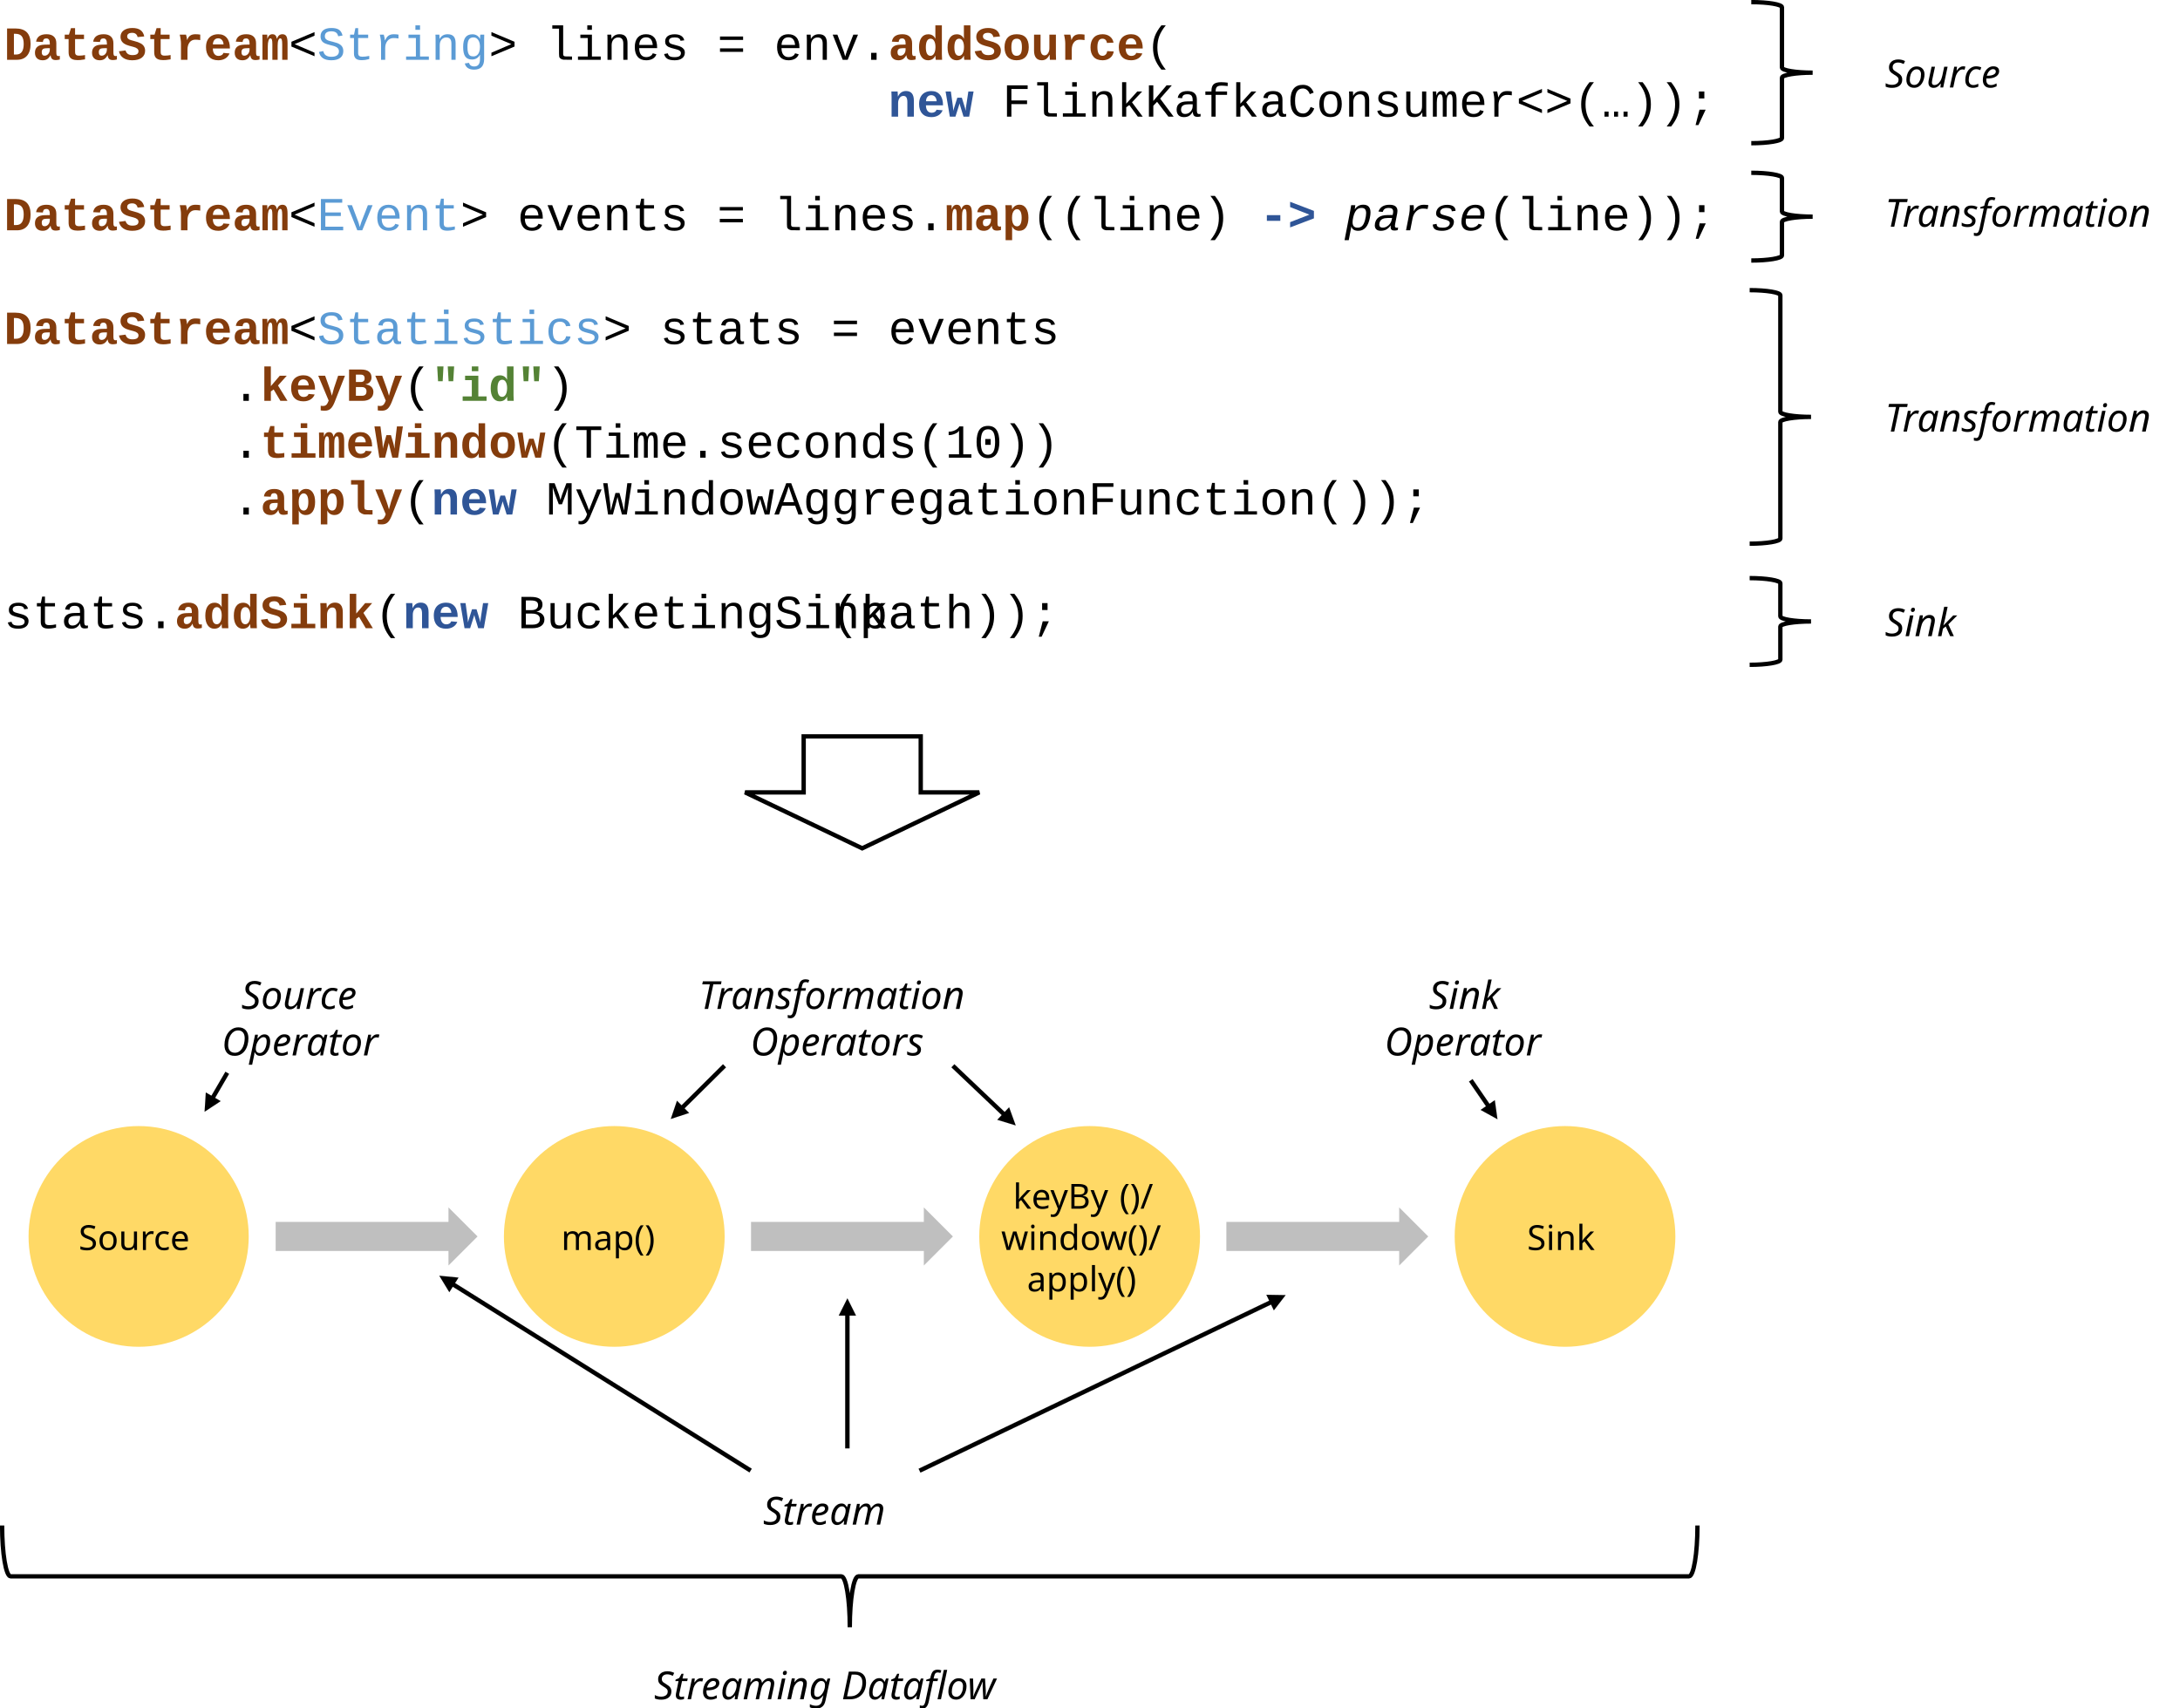
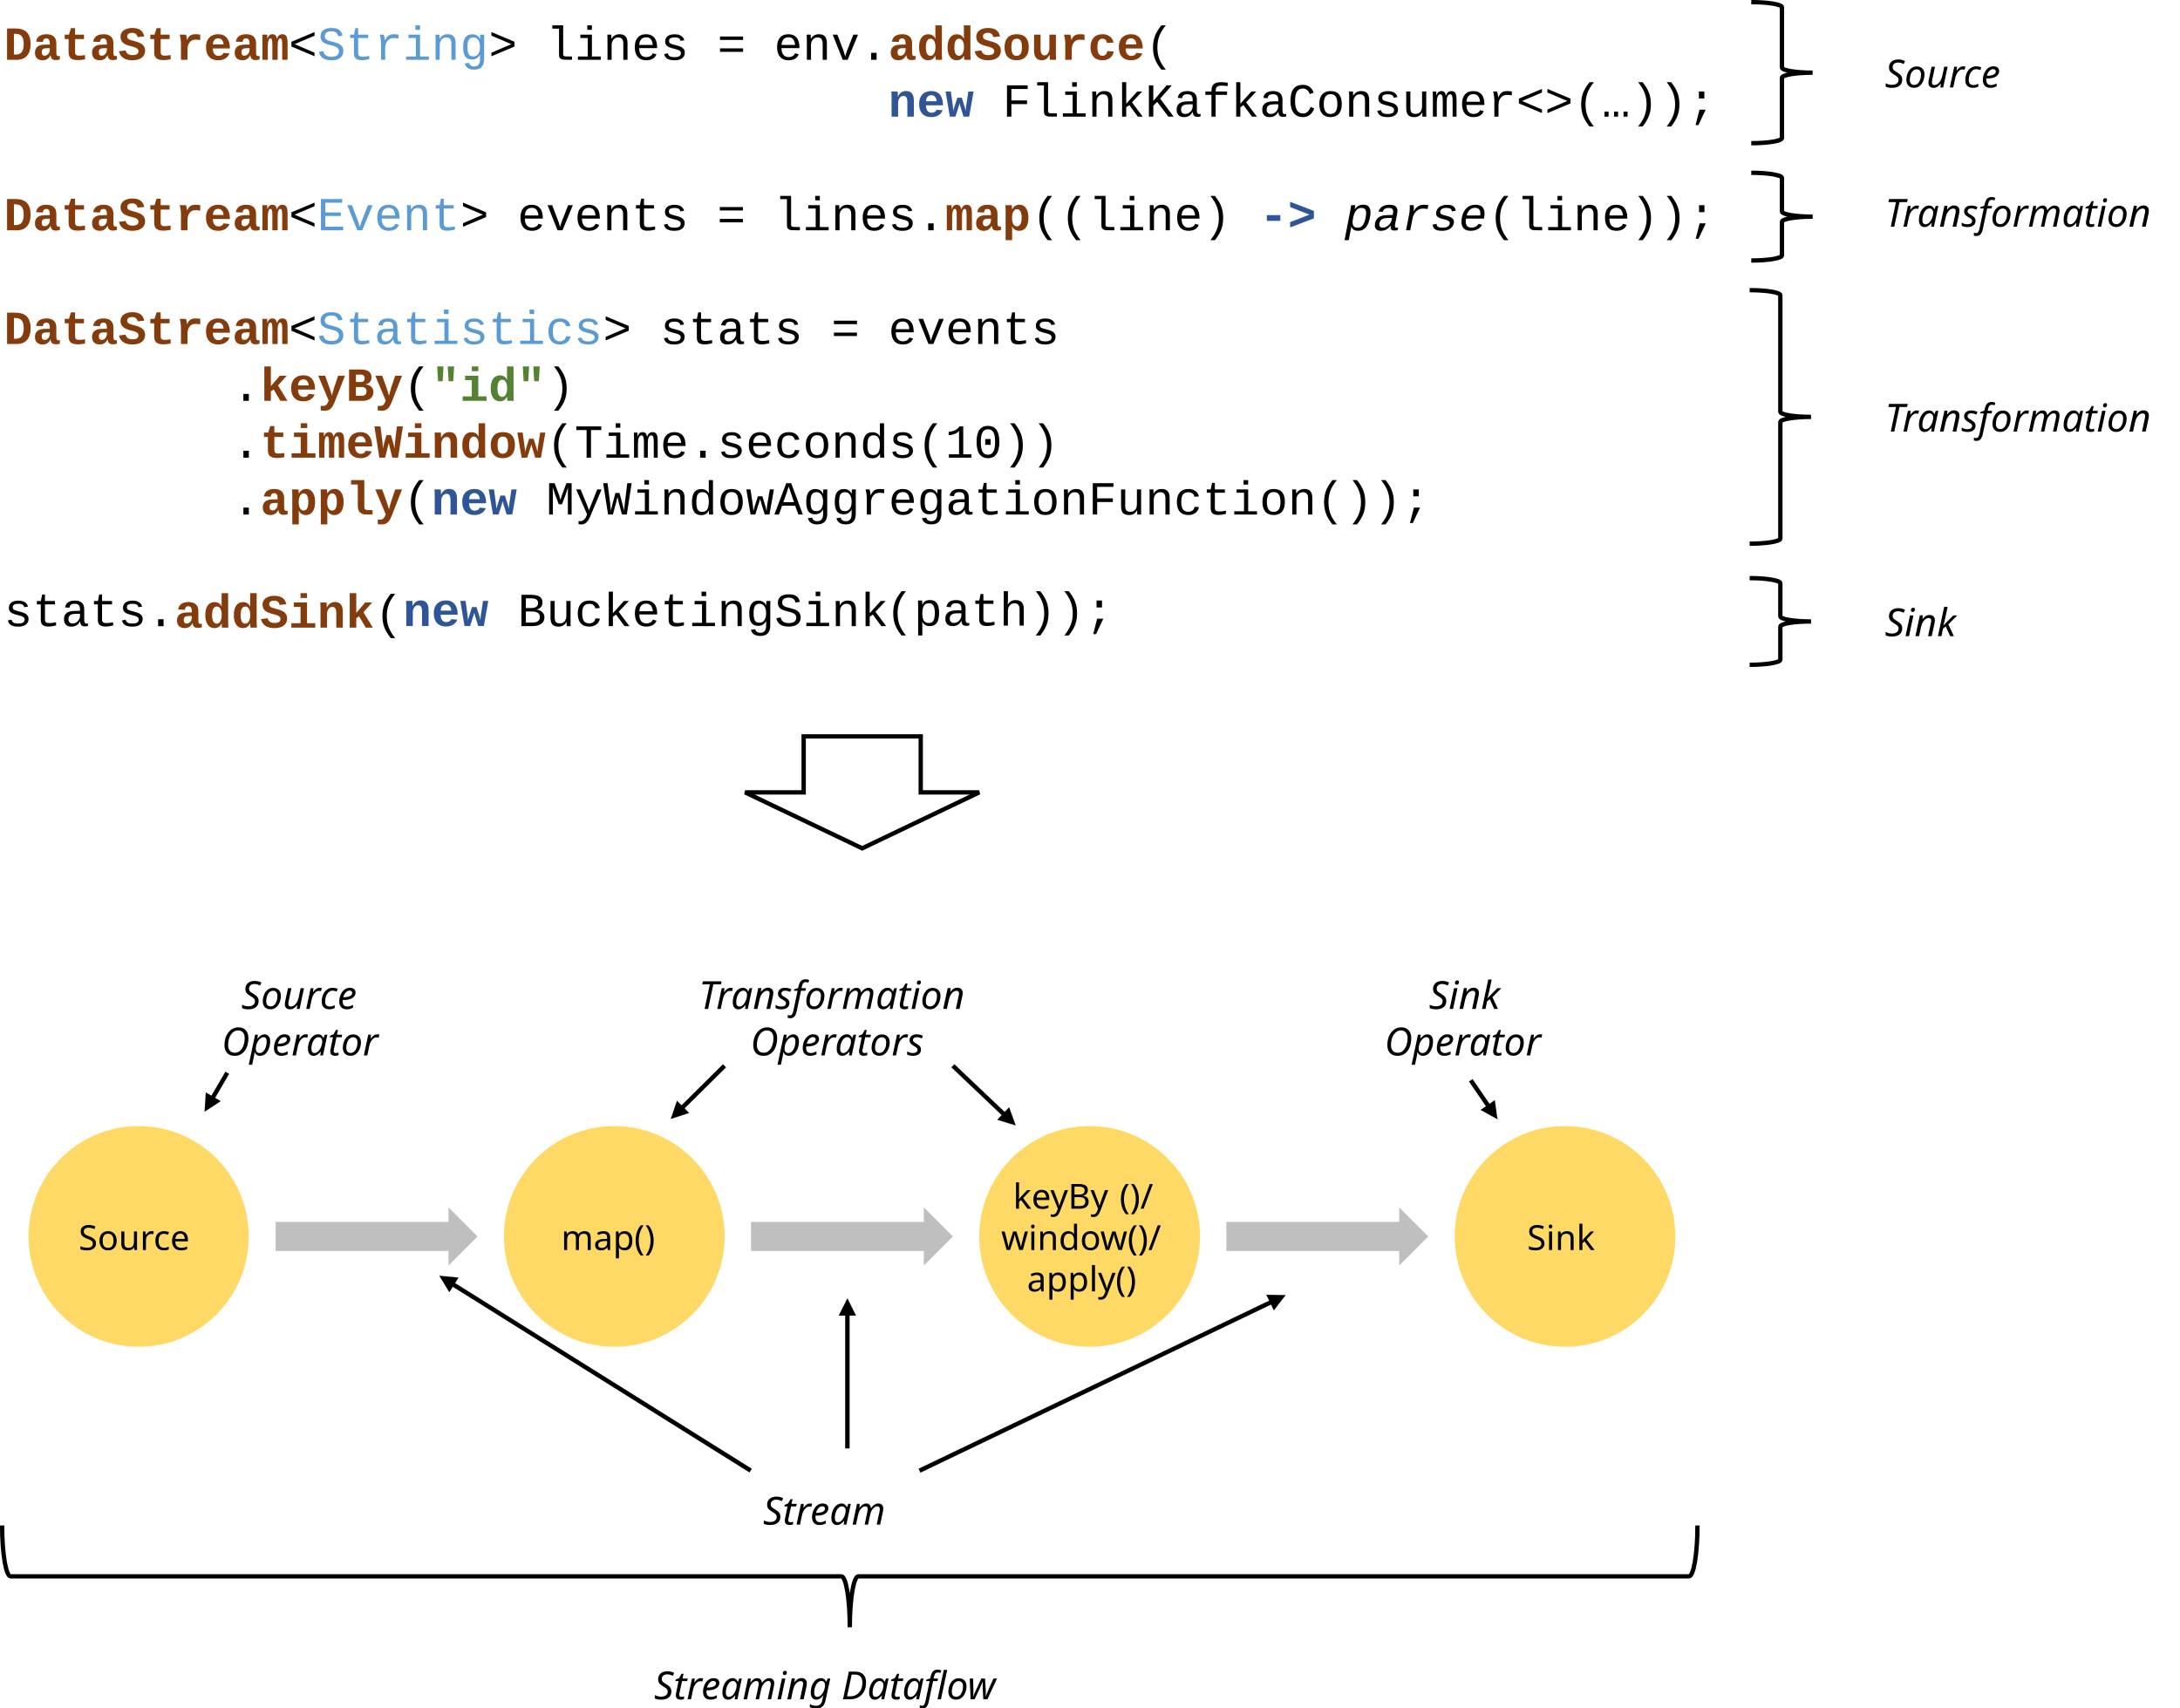
- <svg xmlns="http://www.w3.org/2000/svg" version="1.1" width="632.862" height="495.709" id="svg2">
+ <svg xmlns="http://www.w3.org/2000/svg" id="svg2" height="495.709" width="632.862" version="1.1">
  <defs id="defs4" />
-   <g transform="translate(-89.28834,-87.37012)" id="layer1">
-     <g transform="translate(65.13209,66.96387)" id="g2989">
-       <text x="571.352" y="45.804" id="text2991" xml:space="preserve" style="font-size:11.253px;font-style:italic;font-weight:normal;text-align:start;text-anchor:start;fill:#000000;font-family:Verdana">Source</text>
-       <text x="25.305" y="37.766" id="text2993" xml:space="preserve" style="font-size:13.803px;font-style:normal;font-weight:bold;text-align:start;text-anchor:start;fill:#843c0c;font-family:Courier New">DataStream</text>
-       <text x="107.975" y="37.766" id="text2995" xml:space="preserve" style="font-size:13.803px;font-style:normal;font-weight:normal;text-align:start;text-anchor:start;fill:#000000;font-family:Courier New">&lt;</text>
-       <text x="116.227" y="37.766" id="text2997" xml:space="preserve" style="font-size:13.803px;font-style:normal;font-weight:normal;text-align:start;text-anchor:start;fill:#5b9bd5;font-family:Courier New">String</text>
-       <text x="166.04" y="37.766" id="text2999" xml:space="preserve" style="font-size:13.803px;font-style:normal;font-weight:normal;text-align:start;text-anchor:start;fill:#000000;font-family:Courier New">&gt; </text>
-       <text x="182.694" y="37.766" id="text3001" xml:space="preserve" style="font-size:13.803px;font-style:normal;font-weight:normal;text-align:start;text-anchor:start;fill:#000000;font-family:Courier New">lines = </text>
-       <text x="248.86" y="37.766" id="text3003" xml:space="preserve" style="font-size:13.803px;font-style:normal;font-weight:normal;text-align:start;text-anchor:start;fill:#000000;font-family:Courier New">env.</text>
-       <text x="282.018" y="37.766" id="text3005" xml:space="preserve" style="font-size:13.803px;font-style:normal;font-weight:bold;text-align:start;text-anchor:start;fill:#843c0c;font-family:Courier New">addSource</text>
-       <text x="356.587" y="37.766" id="text3007" xml:space="preserve" style="font-size:13.803px;font-style:normal;font-weight:normal;text-align:start;text-anchor:start;fill:#000000;font-family:Courier New">(</text>
-       <text x="282.018" y="54.27" id="text3009" xml:space="preserve" style="font-size:13.803px;font-style:normal;font-weight:bold;text-align:start;text-anchor:start;fill:#2f5597;font-family:Courier New">new</text>
-       <text x="315.177" y="54.27" id="text3011" xml:space="preserve" style="font-size:13.803px;font-style:normal;font-weight:normal;text-align:start;text-anchor:start;fill:#000000;font-family:Courier New">FlinkKafkaConsumer</text>
-       <text x="464.314" y="54.27" id="text3013" xml:space="preserve" style="font-size:13.803px;font-style:normal;font-weight:normal;text-align:start;text-anchor:start;fill:#000000;font-family:Courier New">&lt;&gt;(…));</text>
-       <text x="25.305" y="87.278" id="text3015" xml:space="preserve" style="font-size:13.803px;font-style:normal;font-weight:bold;text-align:start;text-anchor:start;fill:#843c0c;font-family:Courier New">DataStream</text>
-       <text x="107.975" y="87.278" id="text3017" xml:space="preserve" style="font-size:13.803px;font-style:normal;font-weight:normal;text-align:start;text-anchor:start;fill:#000000;font-family:Courier New">&lt;</text>
-       <text x="116.227" y="87.278" id="text3019" xml:space="preserve" style="font-size:13.803px;font-style:normal;font-weight:normal;text-align:start;text-anchor:start;fill:#5b9bd5;font-family:Courier New">Event</text>
-       <text x="157.788" y="87.278" id="text3021" xml:space="preserve" style="font-size:13.803px;font-style:normal;font-weight:normal;text-align:start;text-anchor:start;fill:#000000;font-family:Courier New">&gt; events = </text>
-       <text x="248.86" y="87.278" id="text3023" xml:space="preserve" style="font-size:13.803px;font-style:normal;font-weight:normal;text-align:start;text-anchor:start;fill:#000000;font-family:Courier New">lines.</text>
-       <text x="298.523" y="87.278" id="text3025" xml:space="preserve" style="font-size:13.803px;font-style:normal;font-weight:bold;text-align:start;text-anchor:start;fill:#843c0c;font-family:Courier New">map</text>
-       <text x="323.579" y="87.278" id="text3027" xml:space="preserve" style="font-size:13.803px;font-style:normal;font-weight:normal;text-align:start;text-anchor:start;fill:#000000;font-family:Courier New">((line) </text>
-       <text x="389.745" y="87.278" id="text3029" xml:space="preserve" style="font-size:13.803px;font-style:normal;font-weight:bold;text-align:start;text-anchor:start;fill:#2f5597;font-family:Courier New">-</text>
-       <text x="397.997" y="87.278" id="text3031" xml:space="preserve" style="font-size:13.803px;font-style:normal;font-weight:bold;text-align:start;text-anchor:start;fill:#2f5597;font-family:Courier New">&gt;</text>
-       <text x="414.501" y="87.278" id="text3033" xml:space="preserve" style="font-size:13.803px;font-style:italic;font-weight:normal;text-align:start;text-anchor:start;fill:#000000;font-family:Courier New">parse</text>
-       <text x="456.062" y="87.278" id="text3035" xml:space="preserve" style="font-size:13.803px;font-style:normal;font-weight:normal;text-align:start;text-anchor:start;fill:#000000;font-family:Courier New">(line));</text>
-       <text x="25.305" y="120.286" id="text3037" xml:space="preserve" style="font-size:13.803px;font-style:normal;font-weight:bold;text-align:start;text-anchor:start;fill:#843c0c;font-family:Courier New">DataStream</text>
-       <text x="107.975" y="120.286" id="text3039" xml:space="preserve" style="font-size:13.803px;font-style:normal;font-weight:normal;text-align:start;text-anchor:start;fill:#000000;font-family:Courier New">&lt;</text>
-       <text x="116.227" y="120.286" id="text3041" xml:space="preserve" style="font-size:13.803px;font-style:normal;font-weight:normal;text-align:start;text-anchor:start;fill:#5b9bd5;font-family:Courier New">Statistics</text>
-       <text x="199.198" y="120.286" id="text3043" xml:space="preserve" style="font-size:13.803px;font-style:normal;font-weight:normal;text-align:start;text-anchor:start;fill:#000000;font-family:Courier New">&gt; stats = events</text>
-       <text x="91.471" y="136.79" id="text3045" xml:space="preserve" style="font-size:13.803px;font-style:normal;font-weight:normal;text-align:start;text-anchor:start;fill:#000000;font-family:Courier New">.</text>
-       <text x="99.723" y="136.79" id="text3047" xml:space="preserve" style="font-size:13.803px;font-style:normal;font-weight:bold;text-align:start;text-anchor:start;fill:#843c0c;font-family:Courier New">keyBy</text>
-       <text x="141.133" y="136.79" id="text3049" xml:space="preserve" style="font-size:13.803px;font-style:normal;font-weight:normal;text-align:start;text-anchor:start;fill:#000000;font-family:Courier New">(</text>
-       <text x="149.385" y="136.79" id="text3051" xml:space="preserve" style="font-size:13.803px;font-style:normal;font-weight:bold;text-align:start;text-anchor:start;fill:#548235;font-family:Courier New">"id"</text>
-       <text x="182.694" y="136.79" id="text3053" xml:space="preserve" style="font-size:13.803px;font-style:normal;font-weight:normal;text-align:start;text-anchor:start;fill:#000000;font-family:Courier New">)</text>
-       <text x="91.471" y="153.294" id="text3055" xml:space="preserve" style="font-size:13.803px;font-style:normal;font-weight:normal;text-align:start;text-anchor:start;fill:#000000;font-family:Courier New">.</text>
-       <text x="99.723" y="153.294" id="text3057" xml:space="preserve" style="font-size:13.803px;font-style:normal;font-weight:bold;text-align:start;text-anchor:start;fill:#843c0c;font-family:Courier New">timeWindow</text>
-       <text x="182.694" y="153.294" id="text3059" xml:space="preserve" style="font-size:13.803px;font-style:normal;font-weight:normal;text-align:start;text-anchor:start;fill:#000000;font-family:Courier New">(</text>
-       <text x="190.946" y="153.294" id="text3061" xml:space="preserve" style="font-size:13.803px;font-style:normal;font-weight:normal;text-align:start;text-anchor:start;fill:#000000;font-family:Courier New">Time.seconds</text>
-       <text x="290.271" y="153.294" id="text3063" xml:space="preserve" style="font-size:13.803px;font-style:normal;font-weight:normal;text-align:start;text-anchor:start;fill:#000000;font-family:Courier New">(10))</text>
-       <text x="91.471" y="169.798" id="text3065" xml:space="preserve" style="font-size:13.803px;font-style:normal;font-weight:normal;text-align:start;text-anchor:start;fill:#000000;font-family:Courier New">.</text>
-       <text x="99.723" y="169.798" id="text3067" xml:space="preserve" style="font-size:13.803px;font-style:normal;font-weight:bold;text-align:start;text-anchor:start;fill:#843c0c;font-family:Courier New">apply</text>
-       <text x="141.133" y="169.798" id="text3069" xml:space="preserve" style="font-size:13.803px;font-style:normal;font-weight:normal;text-align:start;text-anchor:start;fill:#000000;font-family:Courier New">(</text>
-       <text x="149.385" y="169.798" id="text3071" xml:space="preserve" style="font-size:13.803px;font-style:normal;font-weight:bold;text-align:start;text-anchor:start;fill:#2f5597;font-family:Courier New">new</text>
-       <text x="182.694" y="169.798" id="text3073" xml:space="preserve" style="font-size:13.803px;font-style:normal;font-weight:normal;text-align:start;text-anchor:start;fill:#000000;font-family:Courier New">MyWindowAggregationFunction</text>
-       <text x="406.249" y="169.798" id="text3075" xml:space="preserve" style="font-size:13.803px;font-style:normal;font-weight:normal;text-align:start;text-anchor:start;fill:#000000;font-family:Courier New">());</text>
-       <text x="25.305" y="202.807" id="text3077" xml:space="preserve" style="font-size:13.803px;font-style:normal;font-weight:normal;text-align:start;text-anchor:start;fill:#000000;font-family:Courier New">stats.</text>
-       <text x="74.817" y="202.807" id="text3079" xml:space="preserve" style="font-size:13.803px;font-style:normal;font-weight:bold;text-align:start;text-anchor:start;fill:#843c0c;font-family:Courier New">addSink</text>
-       <text x="132.881" y="202.807" id="text3081" xml:space="preserve" style="font-size:13.803px;font-style:normal;font-weight:normal;text-align:start;text-anchor:start;fill:#000000;font-family:Courier New">(</text>
-       <text x="141.133" y="202.807" id="text3083" xml:space="preserve" style="font-size:13.803px;font-style:normal;font-weight:bold;text-align:start;text-anchor:start;fill:#2f5597;font-family:Courier New">new</text>
-       <text x="174.442" y="202.807" id="text3085" xml:space="preserve" style="font-size:13.803px;font-style:normal;font-weight:normal;text-align:start;text-anchor:start;fill:#000000;font-family:Courier New">BucketingSink</text>
-       <text x="265.364" y="202.807" id="text3087" xml:space="preserve" style="font-size:13.803px;font-style:normal;font-weight:normal;text-align:start;text-anchor:start;fill:#000000;font-family:Courier New">(path));</text>
-       <path d="m 32.446,379.407 c 0,-17.704 14.31,-32.052 31.958,-32.052 17.648,0 31.958,14.347 31.958,32.052 0,17.686 -14.31,32.033 -31.958,32.033 -17.648,0 -31.958,-14.347 -31.958,-32.033" id="path3089" style="fill:#ffd966;fill-opacity:1;fill-rule:evenodd;stroke:none" />
-       <text x="46.974" y="383.35" id="text3091" xml:space="preserve" style="font-size:10.053px;font-style:normal;font-weight:normal;text-align:start;text-anchor:start;fill:#000000;font-family:Verdana">Source</text>
-       <path d="m 170.442,379.407 c 0,-17.704 14.347,-32.052 32.033,-32.052 17.704,0 32.052,14.347 32.052,32.052 0,17.686 -14.347,32.033 -32.052,32.033 -17.686,0 -32.033,-14.347 -32.033,-32.033" id="path3093" style="fill:#ffd966;fill-opacity:1;fill-rule:evenodd;stroke:none" />
-       <text x="187.062" y="383.35" id="text3095" xml:space="preserve" style="font-size:10.053px;font-style:normal;font-weight:normal;text-align:start;text-anchor:start;fill:#000000;font-family:Verdana">map()</text>
-       <path d="m 104.182,375.187 50.169,0 0,-4.22 8.44,8.44 -8.44,8.44 0,-4.22 -50.169,0 z" id="path3097" style="fill:#bfbfbf;fill-opacity:1;fill-rule:evenodd;stroke:none" />
-       <path d="m 532.558,21.024 c 4.932,0 8.908,0.675 8.908,1.5 l 0,17.498 c 0,0.825 3.995,1.482 8.908,1.482 -4.914,0 -8.908,0.675 -8.908,1.482 l 0,17.517 c 0,0.806 -3.976,1.482 -8.908,1.482" id="path3099" style="fill:none;stroke:#000000;stroke-width:1.257px;stroke-linecap:butt;stroke-linejoin:miter;stroke-miterlimit:4;stroke-opacity:1;stroke-dasharray:none" />
-       <path d="m 532.558,70.574 c 4.932,0 8.908,0.675 8.908,1.482 l 0,9.771 c 0,0.825 3.995,1.482 8.908,1.482 -4.914,0 -8.908,0.675 -8.908,1.482 l 0,9.771 c 0,0.825 -3.976,1.482 -8.908,1.482" id="path3101" style="fill:none;stroke:#000000;stroke-width:1.257px;stroke-linecap:butt;stroke-linejoin:miter;stroke-miterlimit:4;stroke-opacity:1;stroke-dasharray:none" />
-       <path d="m 532.089,104.651 c 4.932,0 8.908,0.656 8.908,1.482 l 0,33.833 c 0,0.825 3.995,1.482 8.908,1.482 -4.914,0 -8.908,0.675 -8.908,1.482 l 0,33.852 c 0,0.806 -3.976,1.482 -8.908,1.482" id="path3103" style="fill:none;stroke:#000000;stroke-width:1.257px;stroke-linecap:butt;stroke-linejoin:miter;stroke-miterlimit:4;stroke-opacity:1;stroke-dasharray:none" />
-       <path d="m 532.089,188.259 c 4.932,0 8.908,0.675 8.908,1.482 l 0,9.621 c 0,0.825 3.995,1.482 8.908,1.482 -4.914,0 -8.908,0.656 -8.908,1.482 l 0,9.621 c 0,0.806 -3.976,1.482 -8.908,1.482" id="path3105" style="fill:none;stroke:#000000;stroke-width:1.257px;stroke-linecap:butt;stroke-linejoin:miter;stroke-miterlimit:4;stroke-opacity:1;stroke-dasharray:none" />
-       <text x="571.352" y="86.227" id="text3107" xml:space="preserve" style="font-size:11.253px;font-style:italic;font-weight:normal;text-align:start;text-anchor:start;fill:#000000;font-family:Verdana">Transformation</text>
-       <text x="571.352" y="145.722" id="text3109" xml:space="preserve" style="font-size:11.253px;font-style:italic;font-weight:normal;text-align:start;text-anchor:start;fill:#000000;font-family:Verdana">Transformation</text>
-       <text x="94.209" y="313.348" id="text3111" xml:space="preserve" style="font-size:11.253px;font-style:italic;font-weight:normal;text-align:start;text-anchor:start;fill:#000000;font-family:Verdana">Source</text>
-       <text x="88.508" y="326.852" id="text3113" xml:space="preserve" style="font-size:11.253px;font-style:italic;font-weight:normal;text-align:start;text-anchor:start;fill:#000000;font-family:Verdana">Operator</text>
-       <path d="m 242.179,375.187 50.169,0 0,-4.22 8.44,8.44 -8.44,8.44 0,-4.22 -50.169,0 z" id="path3115" style="fill:#bfbfbf;fill-opacity:1;fill-rule:evenodd;stroke:none" />
-       <path d="m 308.439,379.407 c 0,-17.704 14.347,-32.052 32.052,-32.052 17.686,0 32.033,14.347 32.033,32.052 0,17.686 -14.347,32.033 -32.033,32.033 -17.704,0 -32.052,-14.347 -32.052,-32.033" id="path3117" style="fill:#ffd966;fill-opacity:1;fill-rule:evenodd;stroke:none" />
-       <text x="318.245" y="371.347" id="text3119" xml:space="preserve" style="font-size:10.053px;font-style:normal;font-weight:normal;text-align:start;text-anchor:start;fill:#000000;font-family:Verdana">keyBy</text>
-       <text x="349.153" y="371.347" id="text3121" xml:space="preserve" style="font-size:10.053px;font-style:normal;font-weight:normal;text-align:start;text-anchor:start;fill:#000000;font-family:Verdana">()/</text>
-       <text x="314.794" y="383.35" id="text3123" xml:space="preserve" style="font-size:10.053px;font-style:normal;font-weight:normal;text-align:start;text-anchor:start;fill:#000000;font-family:Verdana">window()/</text>
-       <text x="322.296" y="395.353" id="text3125" xml:space="preserve" style="font-size:10.053px;font-style:normal;font-weight:normal;text-align:start;text-anchor:start;fill:#000000;font-family:Verdana">apply()</text>
-       <path d="m 380.176,375.187 50.169,0 0,-4.22 8.44,8.44 -8.44,8.44 0,-4.22 -50.169,0 z" id="path3127" style="fill:#bfbfbf;fill-opacity:1;fill-rule:evenodd;stroke:none" />
-       <path d="m 446.455,379.407 c 0,-17.704 14.347,-32.052 32.033,-32.052 17.704,0 32.033,14.347 32.033,32.052 0,17.686 -14.329,32.033 -32.033,32.033 -17.686,0 -32.033,-14.347 -32.033,-32.033" id="path3129" style="fill:#ffd966;fill-opacity:1;fill-rule:evenodd;stroke:none" />
-       <text x="467.476" y="383.35" id="text3131" xml:space="preserve" style="font-size:10.053px;font-style:normal;font-weight:normal;text-align:start;text-anchor:start;fill:#000000;font-family:Verdana">Sink</text>
-       <path d="m 240.454,250.469 17.01,0 0,-16.26 33.983,0 0,16.26 16.992,0 -33.983,16.242 z" id="path3133" style="fill:none;stroke:#000000;stroke-width:1.257px;stroke-linecap:butt;stroke-linejoin:miter;stroke-miterlimit:4;stroke-opacity:1;stroke-dasharray:none" />
-       <text x="227.004" y="313.348" id="text3135" xml:space="preserve" style="font-size:11.253px;font-style:italic;font-weight:normal;text-align:start;text-anchor:start;fill:#000000;font-family:Verdana">Transformation</text>
-       <text x="242.007" y="326.852" id="text3137" xml:space="preserve" style="font-size:11.253px;font-style:italic;font-weight:normal;text-align:start;text-anchor:start;fill:#000000;font-family:Verdana">Operators</text>
-       <text x="438.992" y="313.348" id="text3139" xml:space="preserve" style="font-size:11.253px;font-style:italic;font-weight:normal;text-align:start;text-anchor:start;fill:#000000;font-family:Verdana">Sink</text>
-       <text x="426.088" y="326.852" id="text3141" xml:space="preserve" style="font-size:11.253px;font-style:italic;font-weight:normal;text-align:start;text-anchor:start;fill:#000000;font-family:Verdana">Operator</text>
-       <path d="m 451.65,333.721 5.626,8.215 -1.032,0.694 -5.626,-8.196 1.032,-0.713 z m 6.452,6.114 0.769,5.533 -4.895,-2.701 4.126,-2.832 z" id="path3143" style="fill:#000000;fill-opacity:1;fill-rule:nonzero;stroke:#000000;stroke-width:0.019px;stroke-linecap:butt;stroke-linejoin:round;stroke-opacity:1;stroke-dasharray:none" />
-       <path d="m 89.591,331.583 -4.689,8.046 1.069,0.638 4.689,-8.065 -1.069,-0.619 z m -5.683,6.02 -0.356,5.589 4.67,-3.076 -4.314,-2.513 z" id="path3145" style="fill:#000000;fill-opacity:1;fill-rule:nonzero;stroke:#000000;stroke-width:0.019px;stroke-linecap:butt;stroke-linejoin:round;stroke-opacity:1;stroke-dasharray:none" />
-       <path d="m 234.04,329.407 -12.922,12.809 0.881,0.881 12.922,-12.791 -0.881,-0.9 z m -13.353,10.596 -1.8,5.289 5.326,-1.744 -3.526,-3.545 z" id="path3147" style="fill:#000000;fill-opacity:1;fill-rule:nonzero;stroke:#000000;stroke-width:0.019px;stroke-linecap:butt;stroke-linejoin:round;stroke-opacity:1;stroke-dasharray:none" />
-       <path d="m 301.219,329.407 15.51,14.722 -0.863,0.9 -15.51,-14.722 0.863,-0.9 z m 15.885,12.491 1.913,5.27 -5.345,-1.632 3.432,-3.638 z" id="path3149" style="fill:#000000;fill-opacity:1;fill-rule:nonzero;stroke:#000000;stroke-width:0.019px;stroke-linecap:butt;stroke-linejoin:round;stroke-opacity:1;stroke-dasharray:none" />
-       <path d="m 241.729,447.918 -87.19,-54.576 0.656,-1.069 87.209,54.576 -0.675,1.069 z m -87.134,-52.326 -2.907,-4.782 5.57,0.544 -2.663,4.239 z" id="path3151" style="fill:#000000;fill-opacity:1;fill-rule:nonzero;stroke:#000000;stroke-width:0.019px;stroke-linecap:butt;stroke-linejoin:round;stroke-opacity:1;stroke-dasharray:none" />
-       <text x="245.671" y="463.081" id="text3153" xml:space="preserve" style="font-size:11.253px;font-style:italic;font-weight:normal;text-align:start;text-anchor:start;fill:#000000;font-family:Verdana">Stream</text>
-       <path d="m 291.373,447.974 102.907,-49.344 -0.544,-1.125 -102.907,49.344 0.544,1.125 z m 102.588,-47.112 3.413,-4.426 -5.589,-0.094 2.176,4.52 z" id="path3155" style="fill:#000000;fill-opacity:1;fill-rule:nonzero;stroke:#000000;stroke-width:0.019px;stroke-linecap:butt;stroke-linejoin:round;stroke-opacity:1;stroke-dasharray:none" />
-       <path d="m 270.78,440.922 0,-39.797 -1.257,0 0,39.797 1.257,0 z m 1.875,-38.541 -2.494,-5.007 -2.513,5.007 5.008,0 z" id="path3157" style="fill:#000000;fill-opacity:1;fill-rule:nonzero;stroke:#000000;stroke-width:0.019px;stroke-linecap:butt;stroke-linejoin:round;stroke-opacity:1;stroke-dasharray:none" />
-       <text x="571.352" y="205.128" id="text3159" xml:space="preserve" style="font-size:11.253px;font-style:italic;font-weight:normal;text-align:start;text-anchor:start;fill:#000000;font-family:Verdana">Sink</text>
-       <path d="m 516.935,463.334 c 0,8.158 -1.107,14.76 -2.457,14.76 l -241.148,0 c -1.369,0 -2.476,6.62 -2.476,14.779 0,-8.158 -1.088,-14.779 -2.457,-14.779 l -241.148,0 c -1.369,0 -2.476,-6.602 -2.476,-14.76" id="path3161" style="fill:none;stroke:#000000;stroke-width:1.257px;stroke-linecap:butt;stroke-linejoin:miter;stroke-miterlimit:4;stroke-opacity:1;stroke-dasharray:none" />
-       <text x="214.032" y="513.791" id="text3163" xml:space="preserve" style="font-size:11.253px;font-style:italic;font-weight:normal;text-align:start;text-anchor:start;fill:#000000;font-family:Verdana">Streaming Dataflow</text>
-       <text x="-125.259" y="179.026" transform="translate(24.15625,20.40625)" id="text3257" xml:space="preserve" style="font-size:40px;font-style:normal;font-weight:normal;line-height:125%;letter-spacing:0px;word-spacing:0px;fill:#000000;fill-opacity:1;stroke:none;font-family:Sans">
-         <tspan x="-125.259" y="179.026" id="tspan3259" />
-       </text>
-     </g>
+   <g transform="translate(-24.15625,-20.40625)" id="g2989" style="opacity:1;stop-opacity:1">
+     <text x="571.352" y="45.804" id="text2991" xml:space="preserve" style="font-style:italic;font-weight:normal;font-size:11.253px;font-family:Verdana;text-align:start;text-anchor:start;fill:#000000">Source</text>
+     <text x="25.305" y="37.766" id="text2993" xml:space="preserve" style="font-style:normal;font-weight:bold;font-size:13.803px;font-family:'Courier New';text-align:start;text-anchor:start;fill:#843c0c">DataStream</text>
+     <text x="107.975" y="37.766" id="text2995" xml:space="preserve" style="font-style:normal;font-weight:normal;font-size:13.803px;font-family:'Courier New';text-align:start;text-anchor:start;fill:#000000">&lt;</text>
+     <text x="116.227" y="37.766" id="text2997" xml:space="preserve" style="font-style:normal;font-weight:normal;font-size:13.803px;font-family:'Courier New';text-align:start;text-anchor:start;fill:#5b9bd5">String</text>
+     <text x="166.04" y="37.766" id="text2999" xml:space="preserve" style="font-style:normal;font-weight:normal;font-size:13.803px;font-family:'Courier New';text-align:start;text-anchor:start;fill:#000000">&gt; </text>
+     <text x="182.694" y="37.766" id="text3001" xml:space="preserve" style="font-style:normal;font-weight:normal;font-size:13.803px;font-family:'Courier New';text-align:start;text-anchor:start;fill:#000000">lines = </text>
+     <text x="248.86" y="37.766" id="text3003" xml:space="preserve" style="font-style:normal;font-weight:normal;font-size:13.803px;font-family:'Courier New';text-align:start;text-anchor:start;fill:#000000">env.</text>
+     <text x="282.018" y="37.766" id="text3005" xml:space="preserve" style="font-style:normal;font-weight:bold;font-size:13.803px;font-family:'Courier New';text-align:start;text-anchor:start;fill:#843c0c">addSource</text>
+     <text x="356.587" y="37.766" id="text3007" xml:space="preserve" style="font-style:normal;font-weight:normal;font-size:13.803px;font-family:'Courier New';text-align:start;text-anchor:start;fill:#000000">(</text>
+     <text x="282.018" y="54.27" id="text3009" xml:space="preserve" style="font-style:normal;font-weight:bold;font-size:13.803px;font-family:'Courier New';text-align:start;text-anchor:start;fill:#2f5597">new</text>
+     <text x="315.177" y="54.27" id="text3011" xml:space="preserve" style="font-style:normal;font-weight:normal;font-size:13.803px;font-family:'Courier New';text-align:start;text-anchor:start;fill:#000000">FlinkKafkaConsumer</text>
+     <text x="464.314" y="54.27" id="text3013" xml:space="preserve" style="font-style:normal;font-weight:normal;font-size:13.803px;font-family:'Courier New';text-align:start;text-anchor:start;fill:#000000">&lt;&gt;(…));</text>
+     <text x="25.305" y="87.278" id="text3015" xml:space="preserve" style="font-style:normal;font-weight:bold;font-size:13.803px;font-family:'Courier New';text-align:start;text-anchor:start;fill:#843c0c">DataStream</text>
+     <text x="107.975" y="87.278" id="text3017" xml:space="preserve" style="font-style:normal;font-weight:normal;font-size:13.803px;font-family:'Courier New';text-align:start;text-anchor:start;fill:#000000">&lt;</text>
+     <text x="116.227" y="87.278" id="text3019" xml:space="preserve" style="font-style:normal;font-weight:normal;font-size:13.803px;font-family:'Courier New';text-align:start;text-anchor:start;fill:#5b9bd5">Event</text>
+     <text x="157.788" y="87.278" id="text3021" xml:space="preserve" style="font-style:normal;font-weight:normal;font-size:13.803px;font-family:'Courier New';text-align:start;text-anchor:start;fill:#000000">&gt; events = </text>
+     <text x="248.86" y="87.278" id="text3023" xml:space="preserve" style="font-style:normal;font-weight:normal;font-size:13.803px;font-family:'Courier New';text-align:start;text-anchor:start;fill:#000000">lines.</text>
+     <text x="298.523" y="87.278" id="text3025" xml:space="preserve" style="font-style:normal;font-weight:bold;font-size:13.803px;font-family:'Courier New';text-align:start;text-anchor:start;fill:#843c0c">map</text>
+     <text x="323.579" y="87.278" id="text3027" xml:space="preserve" style="font-style:normal;font-weight:normal;font-size:13.803px;font-family:'Courier New';text-align:start;text-anchor:start;fill:#000000">((line) </text>
+     <text x="389.745" y="87.278" id="text3029" xml:space="preserve" style="font-style:normal;font-weight:bold;font-size:13.803px;font-family:'Courier New';text-align:start;text-anchor:start;fill:#2f5597">-</text>
+     <text x="397.997" y="87.278" id="text3031" xml:space="preserve" style="font-style:normal;font-weight:bold;font-size:13.803px;font-family:'Courier New';text-align:start;text-anchor:start;fill:#2f5597">&gt;</text>
+     <text x="414.501" y="87.278" id="text3033" xml:space="preserve" style="font-style:italic;font-weight:normal;font-size:13.803px;font-family:'Courier New';text-align:start;text-anchor:start;fill:#000000">parse</text>
+     <text x="456.062" y="87.278" id="text3035" xml:space="preserve" style="font-style:normal;font-weight:normal;font-size:13.803px;font-family:'Courier New';text-align:start;text-anchor:start;fill:#000000">(line));</text>
+     <text x="25.305" y="120.286" id="text3037" xml:space="preserve" style="font-style:normal;font-weight:bold;font-size:13.803px;font-family:'Courier New';text-align:start;text-anchor:start;fill:#843c0c">DataStream</text>
+     <text x="107.975" y="120.286" id="text3039" xml:space="preserve" style="font-style:normal;font-weight:normal;font-size:13.803px;font-family:'Courier New';text-align:start;text-anchor:start;fill:#000000">&lt;</text>
+     <text x="116.227" y="120.286" id="text3041" xml:space="preserve" style="font-style:normal;font-weight:normal;font-size:13.803px;font-family:'Courier New';text-align:start;text-anchor:start;fill:#5b9bd5">Statistics</text>
+     <text x="199.198" y="120.286" id="text3043" xml:space="preserve" style="font-style:normal;font-weight:normal;font-size:13.803px;font-family:'Courier New';text-align:start;text-anchor:start;fill:#000000">&gt; stats = events</text>
+     <text x="91.471" y="136.79" id="text3045" xml:space="preserve" style="font-style:normal;font-weight:normal;font-size:13.803px;font-family:'Courier New';text-align:start;text-anchor:start;fill:#000000">.</text>
+     <text x="99.723" y="136.79" id="text3047" xml:space="preserve" style="font-style:normal;font-weight:bold;font-size:13.803px;font-family:'Courier New';text-align:start;text-anchor:start;fill:#843c0c">keyBy</text>
+     <text x="141.133" y="136.79" id="text3049" xml:space="preserve" style="font-style:normal;font-weight:normal;font-size:13.803px;font-family:'Courier New';text-align:start;text-anchor:start;fill:#000000">(</text>
+     <text x="149.385" y="136.79" id="text3051" xml:space="preserve" style="font-style:normal;font-weight:bold;font-size:13.803px;font-family:'Courier New';text-align:start;text-anchor:start;fill:#548235">"id"</text>
+     <text x="182.694" y="136.79" id="text3053" xml:space="preserve" style="font-style:normal;font-weight:normal;font-size:13.803px;font-family:'Courier New';text-align:start;text-anchor:start;fill:#000000">)</text>
+     <text x="91.471" y="153.294" id="text3055" xml:space="preserve" style="font-style:normal;font-weight:normal;font-size:13.803px;font-family:'Courier New';text-align:start;text-anchor:start;fill:#000000">.</text>
+     <text x="99.723" y="153.294" id="text3057" xml:space="preserve" style="font-style:normal;font-weight:bold;font-size:13.803px;font-family:'Courier New';text-align:start;text-anchor:start;fill:#843c0c">timeWindow</text>
+     <text x="182.694" y="153.294" id="text3059" xml:space="preserve" style="font-style:normal;font-weight:normal;font-size:13.803px;font-family:'Courier New';text-align:start;text-anchor:start;fill:#000000">(</text>
+     <text x="190.946" y="153.294" id="text3061" xml:space="preserve" style="font-style:normal;font-weight:normal;font-size:13.803px;font-family:'Courier New';text-align:start;text-anchor:start;fill:#000000">Time.seconds</text>
+     <text x="290.271" y="153.294" id="text3063" xml:space="preserve" style="font-style:normal;font-weight:normal;font-size:13.803px;font-family:'Courier New';text-align:start;text-anchor:start;fill:#000000">(10))</text>
+     <text x="91.471" y="169.798" id="text3065" xml:space="preserve" style="font-style:normal;font-weight:normal;font-size:13.803px;font-family:'Courier New';text-align:start;text-anchor:start;fill:#000000">.</text>
+     <text x="99.723" y="169.798" id="text3067" xml:space="preserve" style="font-style:normal;font-weight:bold;font-size:13.803px;font-family:'Courier New';text-align:start;text-anchor:start;fill:#843c0c">apply</text>
+     <text x="141.133" y="169.798" id="text3069" xml:space="preserve" style="font-style:normal;font-weight:normal;font-size:13.803px;font-family:'Courier New';text-align:start;text-anchor:start;fill:#000000">(</text>
+     <text x="149.385" y="169.798" id="text3071" xml:space="preserve" style="font-style:normal;font-weight:bold;font-size:13.803px;font-family:'Courier New';text-align:start;text-anchor:start;fill:#2f5597">new</text>
+     <text x="182.694" y="169.798" id="text3073" xml:space="preserve" style="font-style:normal;font-weight:normal;font-size:13.803px;font-family:'Courier New';text-align:start;text-anchor:start;fill:#000000">MyWindowAggregationFunction</text>
+     <text x="406.249" y="169.798" id="text3075" xml:space="preserve" style="font-style:normal;font-weight:normal;font-size:13.803px;font-family:'Courier New';text-align:start;text-anchor:start;fill:#000000">());</text>
+     <text x="25.305" y="202.205" id="text3077" xml:space="preserve" style="font-style:normal;font-weight:normal;font-size:13.803px;font-family:'Courier New';text-align:start;text-anchor:start;fill:#000000">stats.</text>
+     <text x="74.817" y="202.63" id="text3079" xml:space="preserve" style="font-style:normal;font-weight:bold;font-size:13.803px;font-family:'Courier New';text-align:start;text-anchor:start;fill:#843c0c">addSink</text>
+     <text x="132.881" y="202.807" id="text3081" xml:space="preserve" style="font-style:normal;font-weight:normal;font-size:13.803px;font-family:'Courier New';text-align:start;text-anchor:start;fill:#000000">(</text>
+     <text x="141.133" y="202.165" id="text3083" xml:space="preserve" style="font-style:normal;font-weight:bold;font-size:13.803px;font-family:'Courier New';text-align:start;text-anchor:start;fill:#2f5597">new</text>
+     <text x="174.442" y="202.196" id="text3085" xml:space="preserve" style="font-style:normal;font-weight:normal;font-size:13.803px;font-family:'Courier New';text-align:start;text-anchor:start;fill:#000000">BucketingSink</text>
+     <text x="281.166" y="202.054" id="text3087" xml:space="preserve" style="font-style:normal;font-weight:normal;font-size:13.803px;font-family:'Courier New';text-align:start;text-anchor:start;fill:#000000">(path));</text>
+     <path d="m 32.446,379.407 c 0,-17.704 14.31,-32.052 31.958,-32.052 17.648,0 31.958,14.347 31.958,32.052 0,17.686 -14.31,32.033 -31.958,32.033 -17.648,0 -31.958,-14.347 -31.958,-32.033" id="path3089" style="fill:#ffd966;fill-opacity:1;fill-rule:evenodd;stroke:none" />
+     <text x="46.974" y="383.35" id="text3091" xml:space="preserve" style="font-style:normal;font-weight:normal;font-size:10.053px;font-family:Verdana;text-align:start;text-anchor:start;fill:#000000">Source</text>
+     <path d="m 170.442,379.407 c 0,-17.704 14.347,-32.052 32.033,-32.052 17.704,0 32.052,14.347 32.052,32.052 0,17.686 -14.347,32.033 -32.052,32.033 -17.686,0 -32.033,-14.347 -32.033,-32.033" id="path3093" style="fill:#ffd966;fill-opacity:1;fill-rule:evenodd;stroke:none" />
+     <text x="187.062" y="383.35" id="text3095" xml:space="preserve" style="font-style:normal;font-weight:normal;font-size:10.053px;font-family:Verdana;text-align:start;text-anchor:start;fill:#000000">map()</text>
+     <path d="m 104.182,375.187 h 50.169 v -4.22 l 8.44,8.44 -8.44,8.44 v -4.22 H 104.182 Z" id="path3097" style="fill:#bfbfbf;fill-opacity:1;fill-rule:evenodd;stroke:none" />
+     <path d="m 532.558,21.024 c 4.932,0 8.908,0.675 8.908,1.5 v 17.498 c 0,0.825 3.995,1.482 8.908,1.482 -4.914,0 -8.908,0.675 -8.908,1.482 v 17.517 c 0,0.806 -3.976,1.482 -8.908,1.482" id="path3099" style="fill:none;stroke:#000000;stroke-width:1.257px;stroke-linecap:butt;stroke-linejoin:miter;stroke-miterlimit:4;stroke-dasharray:none;stroke-opacity:1" />
+     <path d="m 532.558,70.574 c 4.932,0 8.908,0.675 8.908,1.482 v 9.771 c 0,0.825 3.995,1.482 8.908,1.482 -4.914,0 -8.908,0.675 -8.908,1.482 v 9.771 c 0,0.825 -3.976,1.482 -8.908,1.482" id="path3101" style="fill:none;stroke:#000000;stroke-width:1.257px;stroke-linecap:butt;stroke-linejoin:miter;stroke-miterlimit:4;stroke-dasharray:none;stroke-opacity:1" />
+     <path d="m 532.089,104.651 c 4.932,0 8.908,0.656 8.908,1.482 v 33.833 c 0,0.825 3.995,1.482 8.908,1.482 -4.914,0 -8.908,0.675 -8.908,1.482 v 33.852 c 0,0.806 -3.976,1.482 -8.908,1.482" id="path3103" style="fill:none;stroke:#000000;stroke-width:1.257px;stroke-linecap:butt;stroke-linejoin:miter;stroke-miterlimit:4;stroke-dasharray:none;stroke-opacity:1" />
+     <path d="m 532.089,188.259 c 4.932,0 8.908,0.675 8.908,1.482 v 9.621 c 0,0.825 3.995,1.482 8.908,1.482 -4.914,0 -8.908,0.656 -8.908,1.482 v 9.621 c 0,0.806 -3.976,1.482 -8.908,1.482" id="path3105" style="fill:none;stroke:#000000;stroke-width:1.257px;stroke-linecap:butt;stroke-linejoin:miter;stroke-miterlimit:4;stroke-dasharray:none;stroke-opacity:1" />
+     <text x="571.352" y="86.227" id="text3107" xml:space="preserve" style="font-style:italic;font-weight:normal;font-size:11.253px;font-family:Verdana;text-align:start;text-anchor:start;fill:#000000">Transformation</text>
+     <text x="571.352" y="145.722" id="text3109" xml:space="preserve" style="font-style:italic;font-weight:normal;font-size:11.253px;font-family:Verdana;text-align:start;text-anchor:start;fill:#000000">Transformation</text>
+     <text x="94.209" y="313.348" id="text3111" xml:space="preserve" style="font-style:italic;font-weight:normal;font-size:11.253px;font-family:Verdana;text-align:start;text-anchor:start;fill:#000000">Source</text>
+     <text x="88.508" y="326.852" id="text3113" xml:space="preserve" style="font-style:italic;font-weight:normal;font-size:11.253px;font-family:Verdana;text-align:start;text-anchor:start;fill:#000000">Operator</text>
+     <path d="m 242.179,375.187 h 50.169 v -4.22 l 8.44,8.44 -8.44,8.44 v -4.22 h -50.169 z" id="path3115" style="fill:#bfbfbf;fill-opacity:1;fill-rule:evenodd;stroke:none" />
+     <path d="m 308.439,379.407 c 0,-17.704 14.347,-32.052 32.052,-32.052 17.686,0 32.033,14.347 32.033,32.052 0,17.686 -14.347,32.033 -32.033,32.033 -17.704,0 -32.052,-14.347 -32.052,-32.033" id="path3117" style="fill:#ffd966;fill-opacity:1;fill-rule:evenodd;stroke:none" />
+     <text x="318.245" y="371.347" id="text3119" xml:space="preserve" style="font-style:normal;font-weight:normal;font-size:10.053px;font-family:Verdana;text-align:start;text-anchor:start;fill:#000000">keyBy</text>
+     <text x="349.153" y="371.347" id="text3121" xml:space="preserve" style="font-style:normal;font-weight:normal;font-size:10.053px;font-family:Verdana;text-align:start;text-anchor:start;fill:#000000">()/</text>
+     <text x="314.794" y="383.35" id="text3123" xml:space="preserve" style="font-style:normal;font-weight:normal;font-size:10.053px;font-family:Verdana;text-align:start;text-anchor:start;fill:#000000">window()/</text>
+     <text x="322.296" y="395.353" id="text3125" xml:space="preserve" style="font-style:normal;font-weight:normal;font-size:10.053px;font-family:Verdana;text-align:start;text-anchor:start;fill:#000000">apply()</text>
+     <path d="m 380.176,375.187 h 50.169 v -4.22 l 8.44,8.44 -8.44,8.44 v -4.22 h -50.169 z" id="path3127" style="fill:#bfbfbf;fill-opacity:1;fill-rule:evenodd;stroke:none" />
+     <path d="m 446.455,379.407 c 0,-17.704 14.347,-32.052 32.033,-32.052 17.704,0 32.033,14.347 32.033,32.052 0,17.686 -14.329,32.033 -32.033,32.033 -17.686,0 -32.033,-14.347 -32.033,-32.033" id="path3129" style="fill:#ffd966;fill-opacity:1;fill-rule:evenodd;stroke:none" />
+     <text x="467.476" y="383.35" id="text3131" xml:space="preserve" style="font-style:normal;font-weight:normal;font-size:10.053px;font-family:Verdana;text-align:start;text-anchor:start;fill:#000000">Sink</text>
+     <path d="m 240.454,250.469 h 17.01 v -16.26 h 33.983 v 16.26 h 16.992 l -33.983,16.242 z" id="path3133" style="fill:none;stroke:#000000;stroke-width:1.257px;stroke-linecap:butt;stroke-linejoin:miter;stroke-miterlimit:4;stroke-dasharray:none;stroke-opacity:1" />
+     <text x="227.004" y="313.348" id="text3135" xml:space="preserve" style="font-style:italic;font-weight:normal;font-size:11.253px;font-family:Verdana;text-align:start;text-anchor:start;fill:#000000">Transformation</text>
+     <text x="242.007" y="326.852" id="text3137" xml:space="preserve" style="font-style:italic;font-weight:normal;font-size:11.253px;font-family:Verdana;text-align:start;text-anchor:start;fill:#000000">Operators</text>
+     <text x="438.992" y="313.348" id="text3139" xml:space="preserve" style="font-style:italic;font-weight:normal;font-size:11.253px;font-family:Verdana;text-align:start;text-anchor:start;fill:#000000">Sink</text>
+     <text x="426.088" y="326.852" id="text3141" xml:space="preserve" style="font-style:italic;font-weight:normal;font-size:11.253px;font-family:Verdana;text-align:start;text-anchor:start;fill:#000000">Operator</text>
+     <path d="m 451.65,333.721 5.626,8.215 -1.032,0.694 -5.626,-8.196 z m 6.452,6.114 0.769,5.533 -4.895,-2.701 z" id="path3143" style="fill:#000000;fill-opacity:1;fill-rule:nonzero;stroke:#000000;stroke-width:0.019px;stroke-linecap:butt;stroke-linejoin:round;stroke-dasharray:none;stroke-opacity:1" />
+     <path d="m 89.591,331.583 -4.689,8.046 1.069,0.638 4.689,-8.065 z m -5.683,6.02 -0.356,5.589 4.67,-3.076 z" id="path3145" style="fill:#000000;fill-opacity:1;fill-rule:nonzero;stroke:#000000;stroke-width:0.019px;stroke-linecap:butt;stroke-linejoin:round;stroke-dasharray:none;stroke-opacity:1" />
+     <path d="m 234.04,329.407 -12.922,12.809 0.881,0.881 12.922,-12.791 z m -13.353,10.596 -1.8,5.289 5.326,-1.744 z" id="path3147" style="fill:#000000;fill-opacity:1;fill-rule:nonzero;stroke:#000000;stroke-width:0.019px;stroke-linecap:butt;stroke-linejoin:round;stroke-dasharray:none;stroke-opacity:1" />
+     <path d="m 301.219,329.407 15.51,14.722 -0.863,0.9 -15.51,-14.722 z m 15.885,12.491 1.913,5.27 -5.345,-1.632 z" id="path3149" style="fill:#000000;fill-opacity:1;fill-rule:nonzero;stroke:#000000;stroke-width:0.019px;stroke-linecap:butt;stroke-linejoin:round;stroke-dasharray:none;stroke-opacity:1" />
+     <path d="m 241.729,447.918 -87.19,-54.576 0.656,-1.069 87.209,54.576 z m -87.134,-52.326 -2.907,-4.782 5.57,0.544 z" id="path3151" style="fill:#000000;fill-opacity:1;fill-rule:nonzero;stroke:#000000;stroke-width:0.019px;stroke-linecap:butt;stroke-linejoin:round;stroke-dasharray:none;stroke-opacity:1" />
+     <text x="245.671" y="463.081" id="text3153" xml:space="preserve" style="font-style:italic;font-weight:normal;font-size:11.253px;font-family:Verdana;text-align:start;text-anchor:start;fill:#000000">Stream</text>
+     <path d="m 291.373,447.974 102.907,-49.344 -0.544,-1.125 -102.907,49.344 z m 102.588,-47.112 3.413,-4.426 -5.589,-0.094 2.176,4.52 z" id="path3155" style="fill:#000000;fill-opacity:1;fill-rule:nonzero;stroke:#000000;stroke-width:0.019px;stroke-linecap:butt;stroke-linejoin:round;stroke-dasharray:none;stroke-opacity:1" />
+     <path d="m 270.78,440.922 v -39.797 h -1.257 v 39.797 z m 1.875,-38.541 -2.494,-5.007 -2.513,5.007 z" id="path3157" style="fill:#000000;fill-opacity:1;fill-rule:nonzero;stroke:#000000;stroke-width:0.019px;stroke-linecap:butt;stroke-linejoin:round;stroke-dasharray:none;stroke-opacity:1" />
+     <text x="571.352" y="205.128" id="text3159" xml:space="preserve" style="font-style:italic;font-weight:normal;font-size:11.253px;font-family:Verdana;text-align:start;text-anchor:start;fill:#000000">Sink</text>
+     <path d="m 516.935,463.334 c 0,8.158 -1.107,14.76 -2.457,14.76 H 273.331 c -1.369,0 -2.476,6.62 -2.476,14.779 0,-8.158 -1.088,-14.779 -2.457,-14.779 H 27.251 c -1.369,0 -2.476,-6.602 -2.476,-14.76" id="path3161" style="fill:none;stroke:#000000;stroke-width:1.257px;stroke-linecap:butt;stroke-linejoin:miter;stroke-miterlimit:4;stroke-dasharray:none;stroke-opacity:1" />
+     <text x="214.032" y="513.791" id="text3163" xml:space="preserve" style="font-style:italic;font-weight:normal;font-size:11.253px;font-family:Verdana;text-align:start;text-anchor:start;fill:#000000">Streaming Dataflow</text>
+     <text x="-125.259" y="179.026" transform="translate(24.15625,20.40625)" id="text3257" xml:space="preserve" style="font-style:normal;font-weight:normal;font-size:40px;line-height:125%;font-family:Sans;letter-spacing:0px;word-spacing:0px;fill:#000000;fill-opacity:1;stroke:none">
+       <tspan x="-125.259" y="179.026" id="tspan3259" />
+     </text>
  </g>
</svg>
